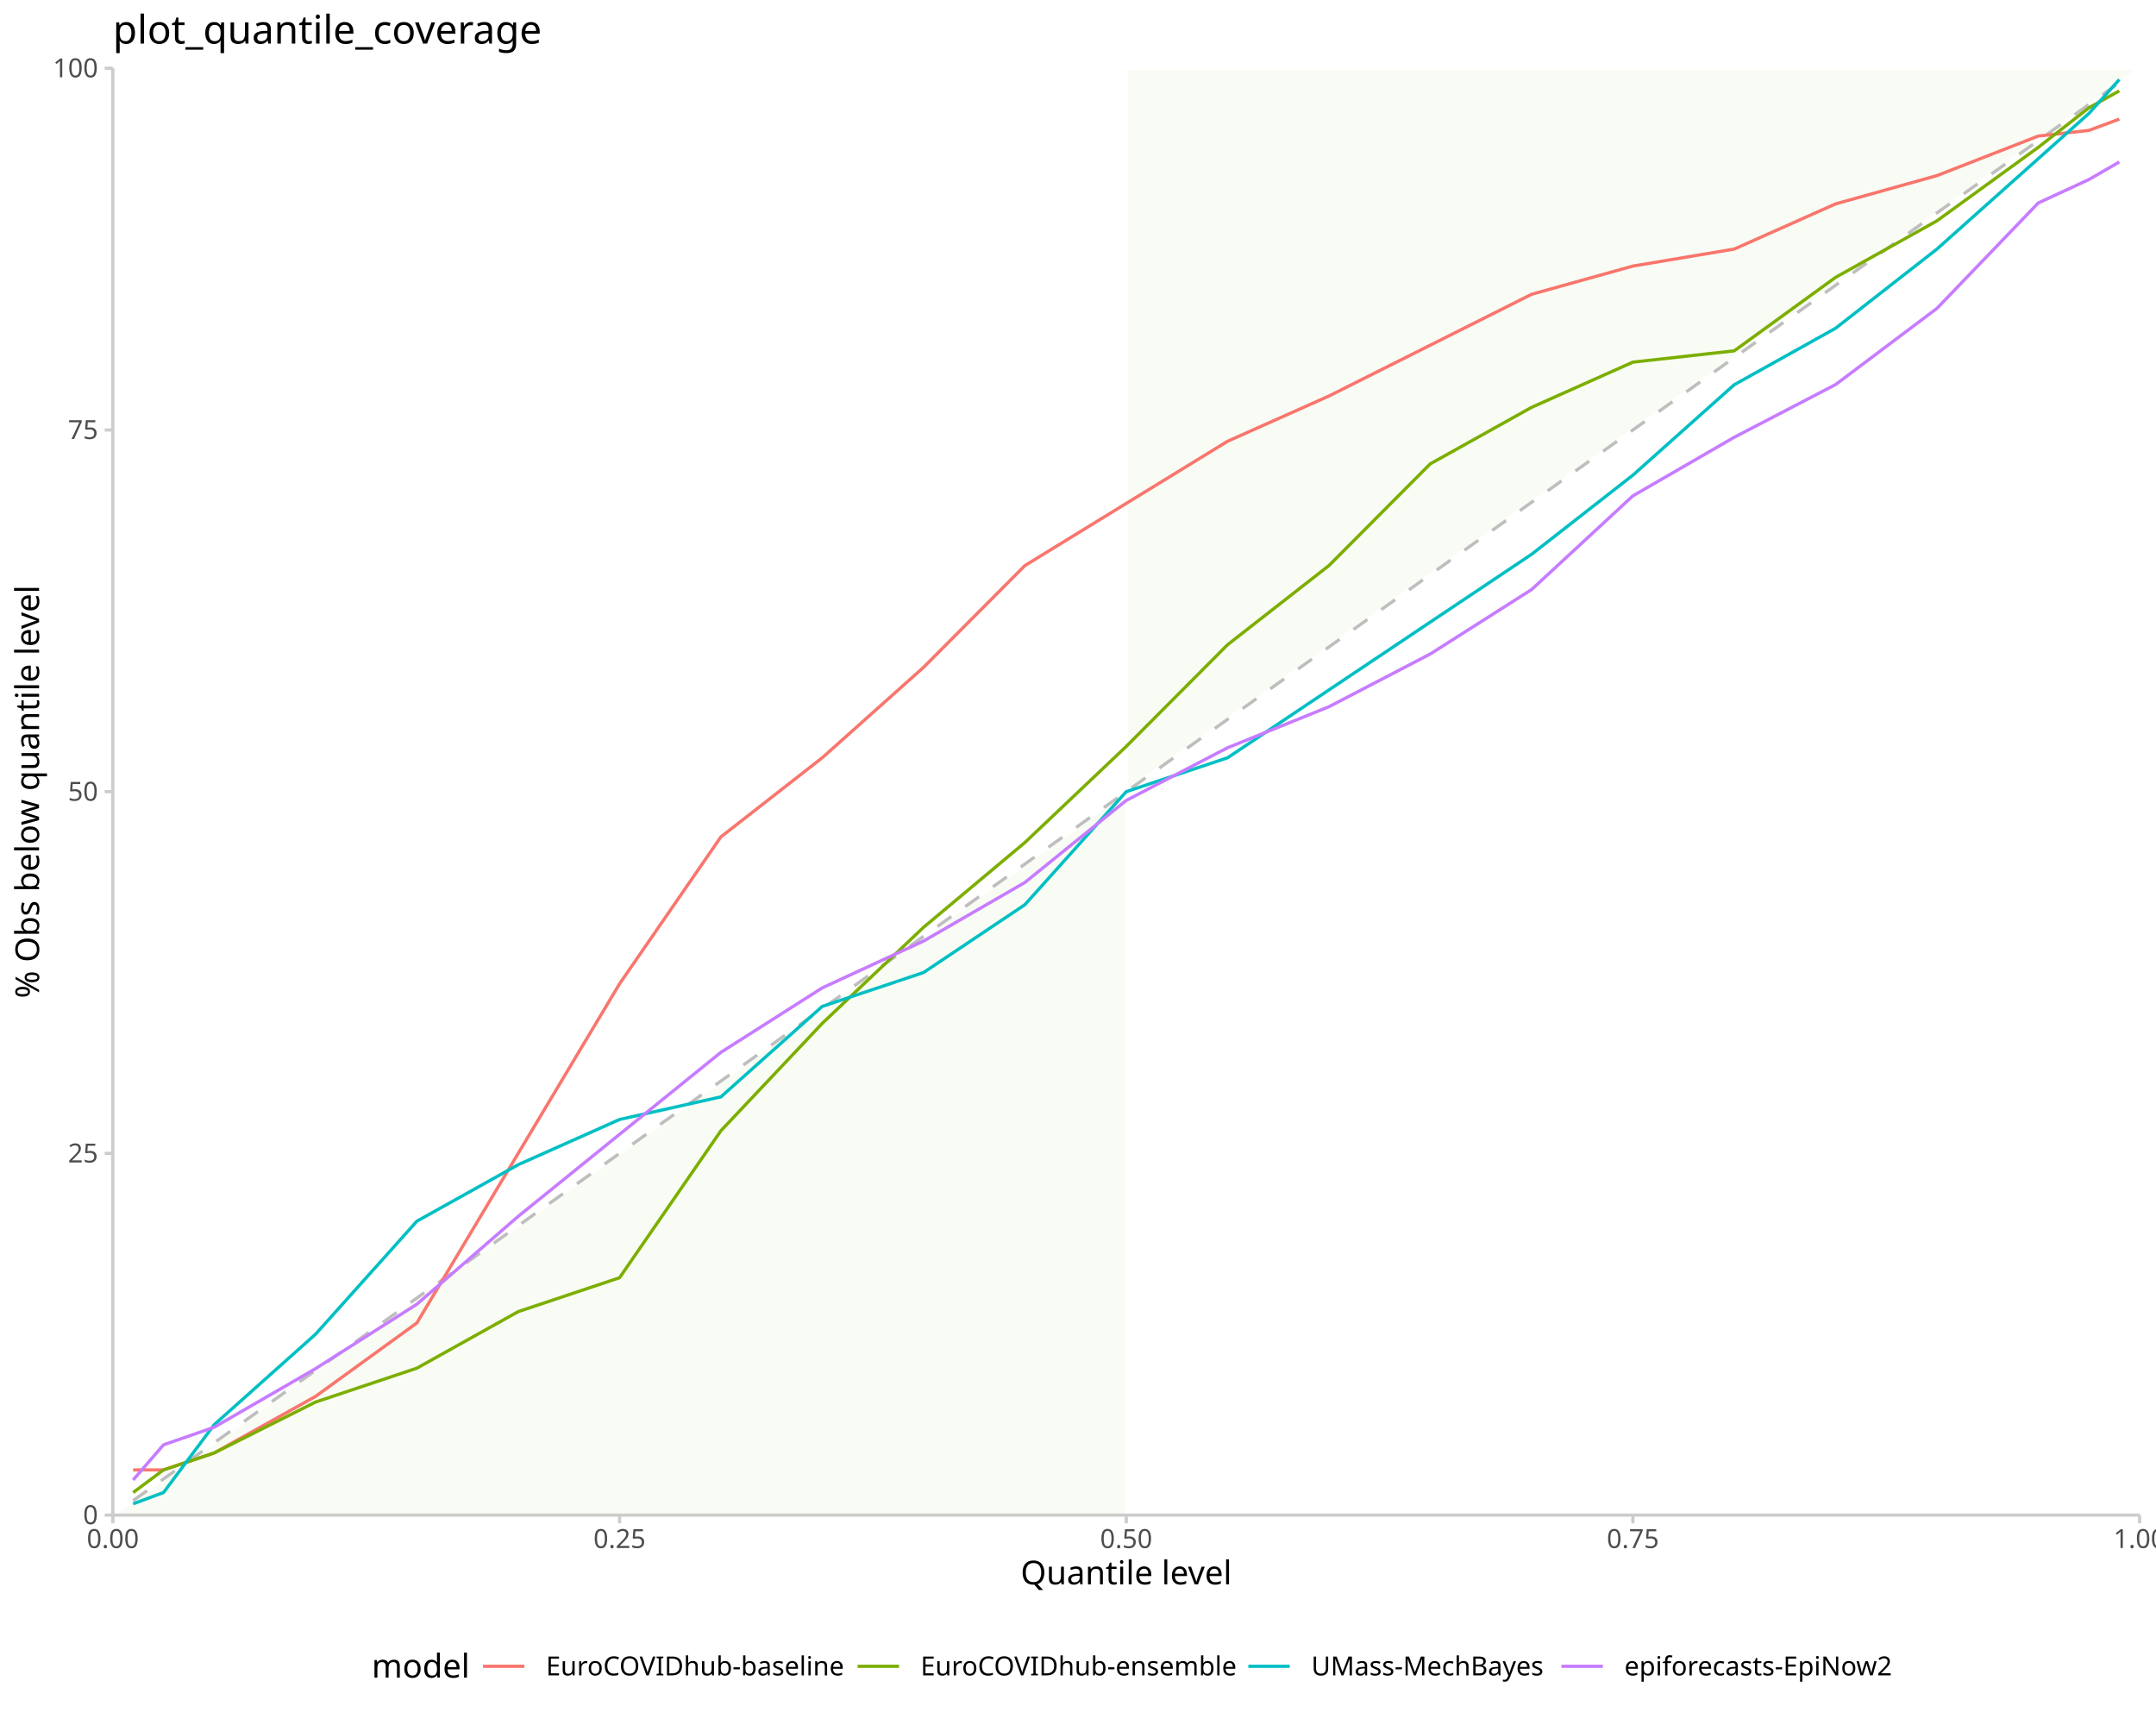
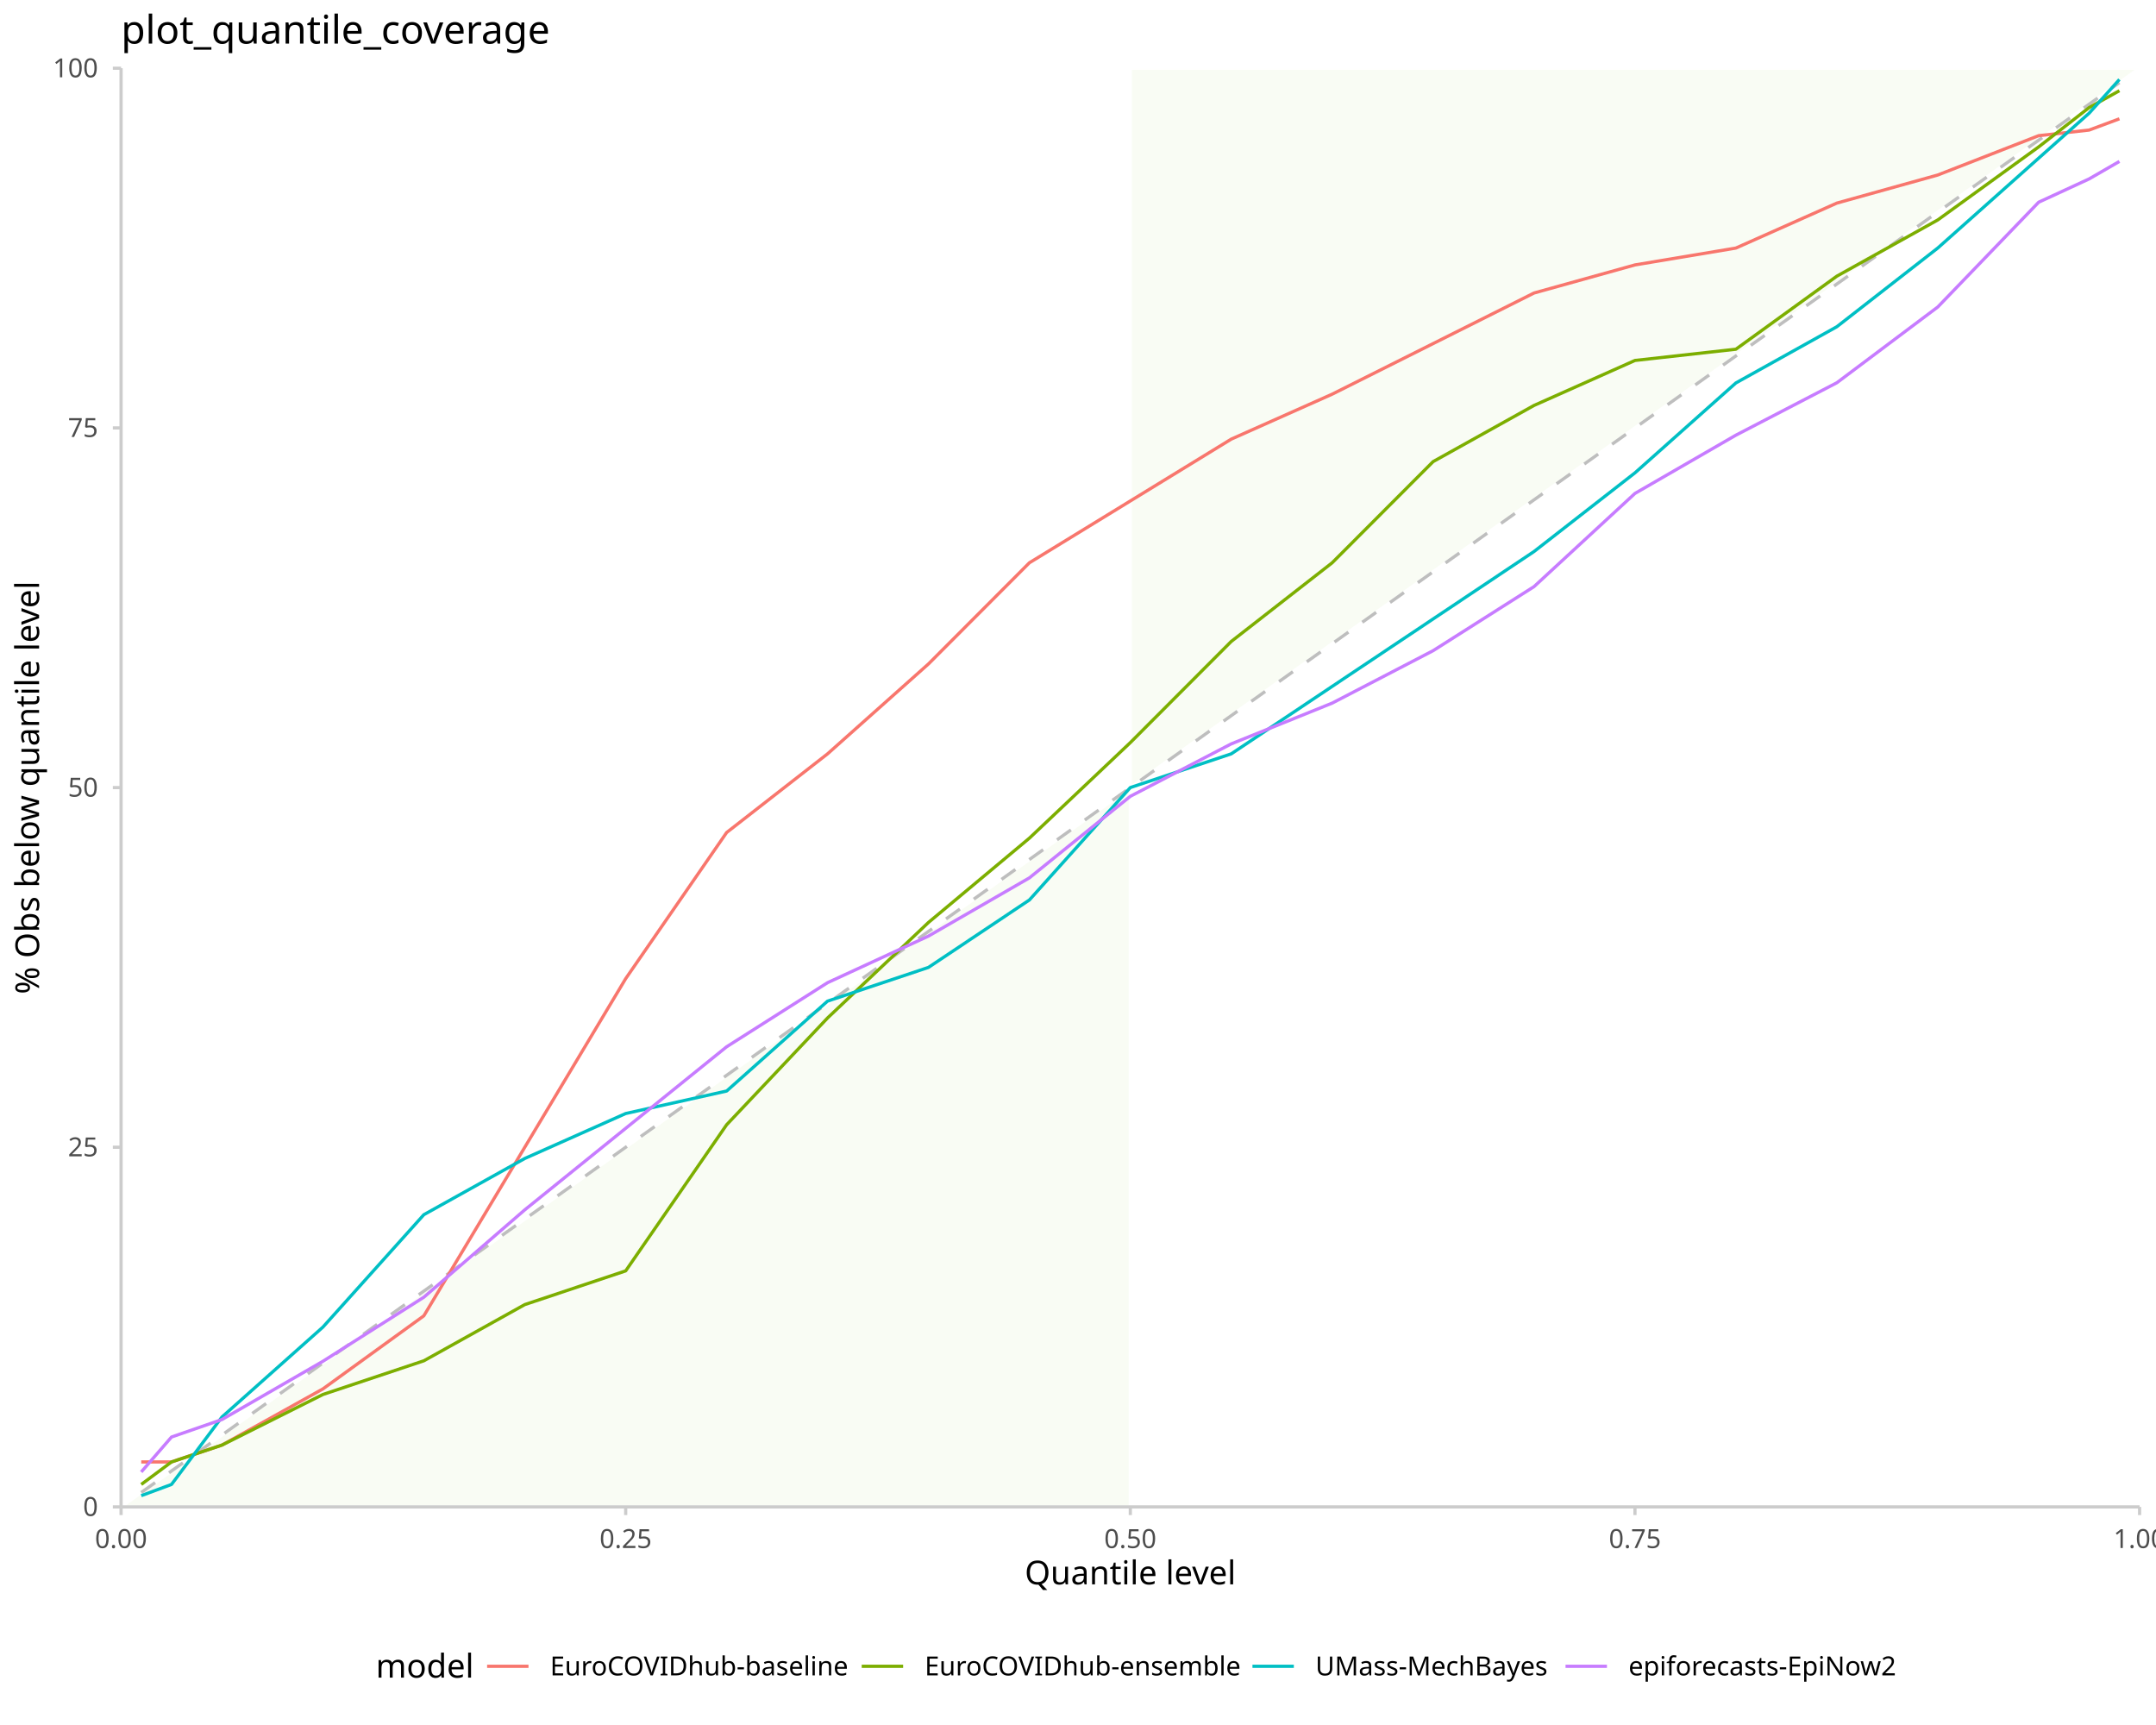
<svg xmlns="http://www.w3.org/2000/svg" class="svglite" data-engine-version="2.0" width="720.00pt" height="576.00pt" viewBox="0 0 720.00 576.00">
  <defs>
    <style type="text/css">
    .svglite line, .svglite polyline, .svglite polygon, .svglite path, .svglite rect, .svglite circle {
      fill: none;
      stroke: #000000;
      stroke-linecap: round;
      stroke-linejoin: round;
      stroke-miterlimit: 10.00;
    }
  </style>
  </defs>
  <rect width="100%" height="100%" style="stroke: none; fill: #FFFFFF;" />
  <defs>
    <clipPath id="cpMC4wMHw3MjAuMDB8MC4wMHw1NzYuMDA=">
      <rect x="0.00" y="0.00" width="720.00" height="576.00" />
    </clipPath>
  </defs>
  <g clip-path="url(#cpMC4wMHw3MjAuMDB8MC4wMHw1NzYuMDA=)">
- </g>
+     <rect x="0.00" y="0.00" width="720.00" height="576.00" style="stroke-width: 1.07; stroke: none; fill: #FFFFFF;" />
+   </g>
  <defs>
-     <clipPath id="cpMzcuNjl8NzE0LjUyfDIyLjc4fDUwNS45MQ==">
-       <rect x="37.69" y="22.78" width="676.83" height="483.13" />
+     <clipPath id="cpNDAuNDN8NzE0LjUyfDIyLjc4fDUwMy4xNw==">
+       <rect x="40.43" y="22.78" width="674.09" height="480.39" />
    </clipPath>
  </defs>
-   <g clip-path="url(#cpMzcuNjl8NzE0LjUyfDIyLjc4fDUwNS45MQ==)">
-     <polygon points="37.69,505.91 376.10,505.91 376.10,264.35 376.10,264.35 376.10,22.78 714.52,22.78 " style="stroke-width: 1.07; stroke: #FFFFFF; stroke-linecap: butt; fill: #9ACD32; fill-opacity: 0.051;" />
-     <polyline points="44.46,501.08 44.46,501.08 44.46,501.08 44.46,501.08 54.61,493.84 54.61,493.84 54.61,493.84 54.61,493.84 71.53,481.76 71.53,481.76 71.53,481.76 71.53,481.76 105.37,457.60 105.37,457.60 105.37,457.60 105.37,457.60 139.21,433.44 139.21,433.44 139.21,433.44 139.21,433.44 173.05,409.29 173.05,409.29 173.05,409.29 173.05,409.29 206.90,385.13 206.90,385.13 206.90,385.13 206.90,385.13 240.74,360.98 240.74,360.98 240.74,360.98 240.74,360.98 274.58,336.82 274.58,336.82 274.58,336.82 274.58,336.82 308.42,312.66 308.42,312.66 308.42,312.66 308.42,312.66 342.26,288.51 342.26,288.51 342.26,288.51 342.26,288.51 376.10,264.35 376.10,264.35 376.10,264.35 376.10,264.35 409.95,240.19 409.95,240.19 409.95,240.19 409.95,240.19 443.79,216.04 443.79,216.04 443.79,216.04 443.79,216.04 477.63,191.88 477.63,191.88 477.63,191.88 477.63,191.88 511.47,167.72 511.47,167.72 511.47,167.72 511.47,167.72 545.31,143.57 545.31,143.57 545.31,143.57 545.31,143.57 579.15,119.41 579.15,119.41 579.15,119.41 579.15,119.41 613.00,95.25 613.00,95.25 613.00,95.25 613.00,95.25 646.84,71.10 646.84,71.10 646.84,71.10 646.84,71.10 680.68,46.94 680.68,46.94 680.68,46.94 680.68,46.94 697.60,34.86 697.60,34.86 697.60,34.86 697.60,34.86 707.75,27.61 707.75,27.61 707.75,27.61 707.75,27.61 " style="stroke-width: 1.07; stroke: #BEBEBE; stroke-dasharray: 5.69,5.69; stroke-linecap: butt;" />
-     <polyline points="44.46,490.82 54.61,490.82 71.53,485.16 105.37,466.28 139.21,441.75 173.05,385.13 206.90,328.51 240.74,279.45 274.58,253.03 308.42,222.83 342.26,188.86 376.10,168.10 409.95,147.34 443.79,132.24 477.63,115.26 511.47,98.27 545.31,88.84 579.15,83.17 613.00,68.08 646.84,58.64 680.68,45.43 697.60,43.54 707.75,39.77 " style="stroke-width: 1.07; stroke: #F8766D; stroke-linecap: butt;" />
-     <polyline points="44.46,498.37 54.61,490.82 71.53,485.16 105.37,468.17 139.21,456.85 173.05,437.97 206.90,426.65 240.74,377.58 274.58,341.73 308.42,309.64 342.26,281.33 376.10,249.25 409.95,215.28 443.79,188.86 477.63,154.89 511.47,136.02 545.31,120.92 579.15,117.15 613.00,92.61 646.84,73.74 680.68,49.20 697.60,35.99 707.75,30.33 " style="stroke-width: 1.07; stroke: #7CAE00; stroke-linecap: butt;" />
-     <polyline points="44.46,502.14 54.61,498.37 71.53,475.72 105.37,445.52 139.21,407.78 173.05,388.91 206.90,373.81 240.74,366.26 274.58,336.06 308.42,324.74 342.26,302.09 376.10,264.35 409.95,253.03 443.79,230.38 477.63,207.73 511.47,185.09 545.31,158.66 579.15,128.47 613.00,109.60 646.84,83.17 680.68,52.98 697.60,37.88 707.75,26.56 " style="stroke-width: 1.07; stroke: #00BFC4; stroke-linecap: butt;" />
-     <polyline points="44.46,494.18 54.61,482.44 71.53,476.57 105.37,457.01 139.21,435.50 173.05,406.16 206.90,378.77 240.74,351.39 274.58,329.87 308.42,314.23 342.26,294.67 376.10,267.28 409.95,249.68 443.79,235.99 477.63,218.38 511.47,196.87 545.31,165.57 579.15,146.01 613.00,128.41 646.84,102.98 680.68,67.77 697.60,59.95 707.75,54.08 " style="stroke-width: 1.07; stroke: #C77CFF; stroke-linecap: butt;" />
+   <g clip-path="url(#cpNDAuNDN8NzE0LjUyfDIyLjc4fDUwMy4xNw==)">
+     <polygon points="40.43,503.17 377.47,503.17 377.47,262.98 377.47,262.98 377.47,22.78 714.52,22.78 " style="stroke-width: 1.07; stroke: #FFFFFF; stroke-linecap: butt; fill: #9ACD32; fill-opacity: 0.051;" />
+     <polyline points="47.17,498.37 47.17,498.37 47.17,498.37 47.17,498.37 57.28,491.17 57.28,491.17 57.28,491.17 57.28,491.17 74.13,479.16 74.13,479.16 74.13,479.16 74.13,479.16 107.84,455.14 107.84,455.14 107.84,455.14 107.84,455.14 141.54,431.12 141.54,431.12 141.54,431.12 141.54,431.12 175.25,407.10 175.25,407.10 175.25,407.10 175.25,407.10 208.95,383.08 208.95,383.08 208.95,383.08 208.95,383.08 242.66,359.06 242.66,359.06 242.66,359.06 242.66,359.06 276.36,335.04 276.36,335.04 276.36,335.04 276.36,335.04 310.06,311.02 310.06,311.02 310.06,311.02 310.06,311.02 343.77,287.00 343.77,287.00 343.77,287.00 343.77,287.00 377.47,262.98 377.47,262.98 377.47,262.98 377.47,262.98 411.18,238.96 411.18,238.96 411.18,238.96 411.18,238.96 444.88,214.94 444.88,214.94 444.88,214.94 444.88,214.94 478.59,190.92 478.59,190.92 478.59,190.92 478.59,190.92 512.29,166.90 512.29,166.90 512.29,166.90 512.29,166.90 546.00,142.88 546.00,142.88 546.00,142.88 546.00,142.88 579.70,118.86 579.70,118.86 579.70,118.86 579.70,118.86 613.41,94.84 613.41,94.84 613.41,94.84 613.41,94.84 647.11,70.82 647.11,70.82 647.11,70.82 647.11,70.82 680.82,46.80 680.82,46.80 680.82,46.80 680.82,46.80 697.67,34.79 697.67,34.79 697.67,34.79 697.67,34.79 707.78,27.59 707.78,27.59 707.78,27.59 707.78,27.59 " style="stroke-width: 1.07; stroke: #BEBEBE; stroke-dasharray: 5.69,5.69; stroke-linecap: butt;" />
+     <polyline points="47.17,488.16 57.28,488.16 74.13,482.53 107.84,463.77 141.54,439.37 175.25,383.08 208.95,326.78 242.66,277.99 276.36,251.72 310.06,221.70 343.77,187.92 377.47,167.28 411.18,146.63 444.88,131.62 478.59,114.73 512.29,97.84 546.00,88.46 579.70,82.83 613.41,67.82 647.11,58.44 680.82,45.30 697.67,43.43 707.78,39.67 " style="stroke-width: 1.07; stroke: #F8766D; stroke-linecap: butt;" />
+     <polyline points="47.17,495.67 57.28,488.16 74.13,482.53 107.84,465.64 141.54,454.39 175.25,435.62 208.95,424.36 242.66,375.57 276.36,339.92 310.06,308.02 343.77,279.87 377.47,247.97 411.18,214.19 444.88,187.92 478.59,154.14 512.29,135.38 546.00,120.36 579.70,116.61 613.41,92.22 647.11,73.45 680.82,49.05 697.67,35.92 707.78,30.29 " style="stroke-width: 1.07; stroke: #7CAE00; stroke-linecap: butt;" />
+     <polyline points="47.17,499.42 57.28,495.67 74.13,473.15 107.84,443.13 141.54,405.60 175.25,386.83 208.95,371.82 242.66,364.31 276.36,334.29 310.06,323.03 343.77,300.51 377.47,262.98 411.18,251.72 444.88,229.20 478.59,206.68 512.29,184.16 546.00,157.89 579.70,127.87 613.41,109.10 647.11,82.83 680.82,52.81 697.67,37.80 707.78,26.54 " style="stroke-width: 1.07; stroke: #00BFC4; stroke-linecap: butt;" />
+     <polyline points="47.17,491.51 57.28,479.84 74.13,474.00 107.84,454.55 141.54,433.16 175.25,403.98 208.95,376.76 242.66,349.53 276.36,328.13 310.06,312.57 343.77,293.13 377.47,265.90 411.18,248.39 444.88,234.78 478.59,217.27 512.29,195.88 546.00,164.76 579.70,145.31 613.41,127.81 647.11,102.52 680.82,67.52 697.67,59.74 707.78,53.90 " style="stroke-width: 1.07; stroke: #C77CFF; stroke-linecap: butt;" />
  </g>
  <g clip-path="url(#cpMC4wMHw3MjAuMDB8MC4wMHw1NzYuMDA=)">
-     <polyline points="37.69,505.91 37.69,22.78 " style="stroke-width: 1.07; stroke: #CCCCCC; stroke-linecap: butt;" />
-     <text x="32.76" y="508.94" text-anchor="end" style="font-size: 8.80px; fill: #4D4D4D; font-family: sans;" textLength="4.89px" lengthAdjust="spacingAndGlyphs">0</text>
-     <text x="32.76" y="388.16" text-anchor="end" style="font-size: 8.80px; fill: #4D4D4D; font-family: sans;" textLength="9.79px" lengthAdjust="spacingAndGlyphs">25</text>
-     <text x="32.76" y="267.38" text-anchor="end" style="font-size: 8.80px; fill: #4D4D4D; font-family: sans;" textLength="9.79px" lengthAdjust="spacingAndGlyphs">50</text>
-     <text x="32.76" y="146.59" text-anchor="end" style="font-size: 8.80px; fill: #4D4D4D; font-family: sans;" textLength="9.79px" lengthAdjust="spacingAndGlyphs">75</text>
+     <polyline points="40.43,503.17 40.43,22.78 " style="stroke-width: 1.07; stroke: #CCCCCC; stroke-linecap: butt;" />
+     <text x="32.76" y="506.20" text-anchor="end" style="font-size: 8.80px; fill: #4D4D4D; font-family: sans;" textLength="4.89px" lengthAdjust="spacingAndGlyphs">0</text>
+     <text x="32.76" y="386.11" text-anchor="end" style="font-size: 8.80px; fill: #4D4D4D; font-family: sans;" textLength="9.79px" lengthAdjust="spacingAndGlyphs">25</text>
+     <text x="32.76" y="266.01" text-anchor="end" style="font-size: 8.80px; fill: #4D4D4D; font-family: sans;" textLength="9.79px" lengthAdjust="spacingAndGlyphs">50</text>
+     <text x="32.76" y="145.91" text-anchor="end" style="font-size: 8.80px; fill: #4D4D4D; font-family: sans;" textLength="9.79px" lengthAdjust="spacingAndGlyphs">75</text>
    <text x="32.76" y="25.81" text-anchor="end" style="font-size: 8.80px; fill: #4D4D4D; font-family: sans;" textLength="14.68px" lengthAdjust="spacingAndGlyphs">100</text>
-     <polyline points="34.95,505.91 37.69,505.91 " style="stroke-width: 1.07; stroke: #CCCCCC; stroke-linecap: butt;" />
-     <polyline points="34.95,385.13 37.69,385.13 " style="stroke-width: 1.07; stroke: #CCCCCC; stroke-linecap: butt;" />
-     <polyline points="34.95,264.35 37.69,264.35 " style="stroke-width: 1.07; stroke: #CCCCCC; stroke-linecap: butt;" />
-     <polyline points="34.95,143.57 37.69,143.57 " style="stroke-width: 1.07; stroke: #CCCCCC; stroke-linecap: butt;" />
-     <polyline points="34.95,22.78 37.69,22.78 " style="stroke-width: 1.07; stroke: #CCCCCC; stroke-linecap: butt;" />
-     <polyline points="37.69,505.91 714.52,505.91 " style="stroke-width: 1.07; stroke: #CCCCCC; stroke-linecap: butt;" />
-     <polyline points="37.69,508.65 37.69,505.91 " style="stroke-width: 1.07; stroke: #CCCCCC; stroke-linecap: butt;" />
-     <polyline points="206.90,508.65 206.90,505.91 " style="stroke-width: 1.07; stroke: #CCCCCC; stroke-linecap: butt;" />
-     <polyline points="376.10,508.65 376.10,505.91 " style="stroke-width: 1.07; stroke: #CCCCCC; stroke-linecap: butt;" />
-     <polyline points="545.31,508.65 545.31,505.91 " style="stroke-width: 1.07; stroke: #CCCCCC; stroke-linecap: butt;" />
-     <polyline points="714.52,508.65 714.52,505.91 " style="stroke-width: 1.07; stroke: #CCCCCC; stroke-linecap: butt;" />
-     <text x="37.69" y="516.90" text-anchor="middle" style="font-size: 8.80px; fill: #4D4D4D; font-family: sans;" textLength="17.13px" lengthAdjust="spacingAndGlyphs">0.00</text>
-     <text x="206.90" y="516.90" text-anchor="middle" style="font-size: 8.80px; fill: #4D4D4D; font-family: sans;" textLength="17.13px" lengthAdjust="spacingAndGlyphs">0.25</text>
-     <text x="376.10" y="516.90" text-anchor="middle" style="font-size: 8.80px; fill: #4D4D4D; font-family: sans;" textLength="17.13px" lengthAdjust="spacingAndGlyphs">0.50</text>
-     <text x="545.31" y="516.90" text-anchor="middle" style="font-size: 8.80px; fill: #4D4D4D; font-family: sans;" textLength="17.13px" lengthAdjust="spacingAndGlyphs">0.75</text>
+     <polyline points="37.69,503.17 40.43,503.17 " style="stroke-width: 1.07; stroke: #CCCCCC; stroke-linecap: butt;" />
+     <polyline points="37.69,383.08 40.43,383.08 " style="stroke-width: 1.07; stroke: #CCCCCC; stroke-linecap: butt;" />
+     <polyline points="37.69,262.98 40.43,262.98 " style="stroke-width: 1.07; stroke: #CCCCCC; stroke-linecap: butt;" />
+     <polyline points="37.69,142.88 40.43,142.88 " style="stroke-width: 1.07; stroke: #CCCCCC; stroke-linecap: butt;" />
+     <polyline points="37.69,22.78 40.43,22.78 " style="stroke-width: 1.07; stroke: #CCCCCC; stroke-linecap: butt;" />
+     <polyline points="40.43,503.17 714.52,503.17 " style="stroke-width: 1.07; stroke: #CCCCCC; stroke-linecap: butt;" />
+     <polyline points="40.43,505.91 40.43,503.17 " style="stroke-width: 1.07; stroke: #CCCCCC; stroke-linecap: butt;" />
+     <polyline points="208.95,505.91 208.95,503.17 " style="stroke-width: 1.07; stroke: #CCCCCC; stroke-linecap: butt;" />
+     <polyline points="377.47,505.91 377.47,503.17 " style="stroke-width: 1.07; stroke: #CCCCCC; stroke-linecap: butt;" />
+     <polyline points="546.00,505.91 546.00,503.17 " style="stroke-width: 1.07; stroke: #CCCCCC; stroke-linecap: butt;" />
+     <polyline points="714.52,505.91 714.52,503.17 " style="stroke-width: 1.07; stroke: #CCCCCC; stroke-linecap: butt;" />
+     <text x="40.43" y="516.90" text-anchor="middle" style="font-size: 8.80px; fill: #4D4D4D; font-family: sans;" textLength="17.13px" lengthAdjust="spacingAndGlyphs">0.00</text>
+     <text x="208.95" y="516.90" text-anchor="middle" style="font-size: 8.80px; fill: #4D4D4D; font-family: sans;" textLength="17.13px" lengthAdjust="spacingAndGlyphs">0.25</text>
+     <text x="377.47" y="516.90" text-anchor="middle" style="font-size: 8.80px; fill: #4D4D4D; font-family: sans;" textLength="17.13px" lengthAdjust="spacingAndGlyphs">0.50</text>
+     <text x="546.00" y="516.90" text-anchor="middle" style="font-size: 8.80px; fill: #4D4D4D; font-family: sans;" textLength="17.13px" lengthAdjust="spacingAndGlyphs">0.75</text>
    <text x="714.52" y="516.90" text-anchor="middle" style="font-size: 8.80px; fill: #4D4D4D; font-family: sans;" textLength="17.13px" lengthAdjust="spacingAndGlyphs">1.00</text>
-     <text x="376.10" y="529.04" text-anchor="middle" style="font-size: 11.00px; font-family: sans;" textLength="66.65px" lengthAdjust="spacingAndGlyphs">Quantile level</text>
-     <text transform="translate(13.05,264.35) rotate(-90)" text-anchor="middle" style="font-size: 11.00px; font-family: sans;" textLength="132.09px" lengthAdjust="spacingAndGlyphs">% Obs below quantile level</text>
-     <text x="124.12" y="560.19" style="font-size: 11.00px; font-family: sans;" textLength="29.96px" lengthAdjust="spacingAndGlyphs">model</text>
-     <line x1="161.30" y1="556.40" x2="175.12" y2="556.40" style="stroke-width: 1.07; stroke: #F8766D; stroke-linecap: butt;" />
-     <line x1="286.40" y1="556.40" x2="300.23" y2="556.40" style="stroke-width: 1.07; stroke: #7CAE00; stroke-linecap: butt;" />
-     <line x1="416.89" y1="556.40" x2="430.71" y2="556.40" style="stroke-width: 1.07; stroke: #00BFC4; stroke-linecap: butt;" />
-     <line x1="521.44" y1="556.40" x2="535.27" y2="556.40" style="stroke-width: 1.07; stroke: #C77CFF; stroke-linecap: butt;" />
-     <text x="182.33" y="559.43" style="font-size: 8.80px; font-family: sans;" textLength="96.87px" lengthAdjust="spacingAndGlyphs">EuroCOVIDhub-baseline</text>
-     <text x="307.43" y="559.43" style="font-size: 8.80px; font-family: sans;" textLength="102.25px" lengthAdjust="spacingAndGlyphs">EuroCOVIDhub-ensemble</text>
-     <text x="437.92" y="559.43" style="font-size: 8.80px; font-family: sans;" textLength="76.32px" lengthAdjust="spacingAndGlyphs">UMass-MechBayes</text>
-     <text x="542.47" y="559.43" style="font-size: 8.80px; font-family: sans;" textLength="85.61px" lengthAdjust="spacingAndGlyphs">epiforecasts-EpiNow2</text>
-     <text x="37.69" y="14.56" style="font-size: 13.20px; font-family: sans;" textLength="136.52px" lengthAdjust="spacingAndGlyphs">plot_quantile_coverage</text>
+     <text x="377.47" y="529.04" text-anchor="middle" style="font-size: 11.00px; font-family: sans;" textLength="66.65px" lengthAdjust="spacingAndGlyphs">Quantile level</text>
+     <text transform="translate(13.05,262.98) rotate(-90)" text-anchor="middle" style="font-size: 11.00px; font-family: sans;" textLength="132.09px" lengthAdjust="spacingAndGlyphs">% Obs below quantile level</text>
+     <text x="125.49" y="560.19" style="font-size: 11.00px; font-family: sans;" textLength="29.96px" lengthAdjust="spacingAndGlyphs">model</text>
+     <line x1="162.67" y1="556.40" x2="176.49" y2="556.40" style="stroke-width: 1.07; stroke: #F8766D; stroke-linecap: butt;" />
+     <line x1="287.77" y1="556.40" x2="301.60" y2="556.40" style="stroke-width: 1.07; stroke: #7CAE00; stroke-linecap: butt;" />
+     <line x1="418.26" y1="556.40" x2="432.08" y2="556.40" style="stroke-width: 1.07; stroke: #00BFC4; stroke-linecap: butt;" />
+     <line x1="522.81" y1="556.40" x2="536.64" y2="556.40" style="stroke-width: 1.07; stroke: #C77CFF; stroke-linecap: butt;" />
+     <text x="183.70" y="559.43" style="font-size: 8.80px; font-family: sans;" textLength="96.87px" lengthAdjust="spacingAndGlyphs">EuroCOVIDhub-baseline</text>
+     <text x="308.80" y="559.43" style="font-size: 8.80px; font-family: sans;" textLength="102.25px" lengthAdjust="spacingAndGlyphs">EuroCOVIDhub-ensemble</text>
+     <text x="439.29" y="559.43" style="font-size: 8.80px; font-family: sans;" textLength="76.32px" lengthAdjust="spacingAndGlyphs">UMass-MechBayes</text>
+     <text x="543.84" y="559.43" style="font-size: 8.80px; font-family: sans;" textLength="85.61px" lengthAdjust="spacingAndGlyphs">epiforecasts-EpiNow2</text>
+     <text x="40.43" y="14.56" style="font-size: 13.20px; font-family: sans;" textLength="136.52px" lengthAdjust="spacingAndGlyphs">plot_quantile_coverage</text>
  </g>
</svg>
